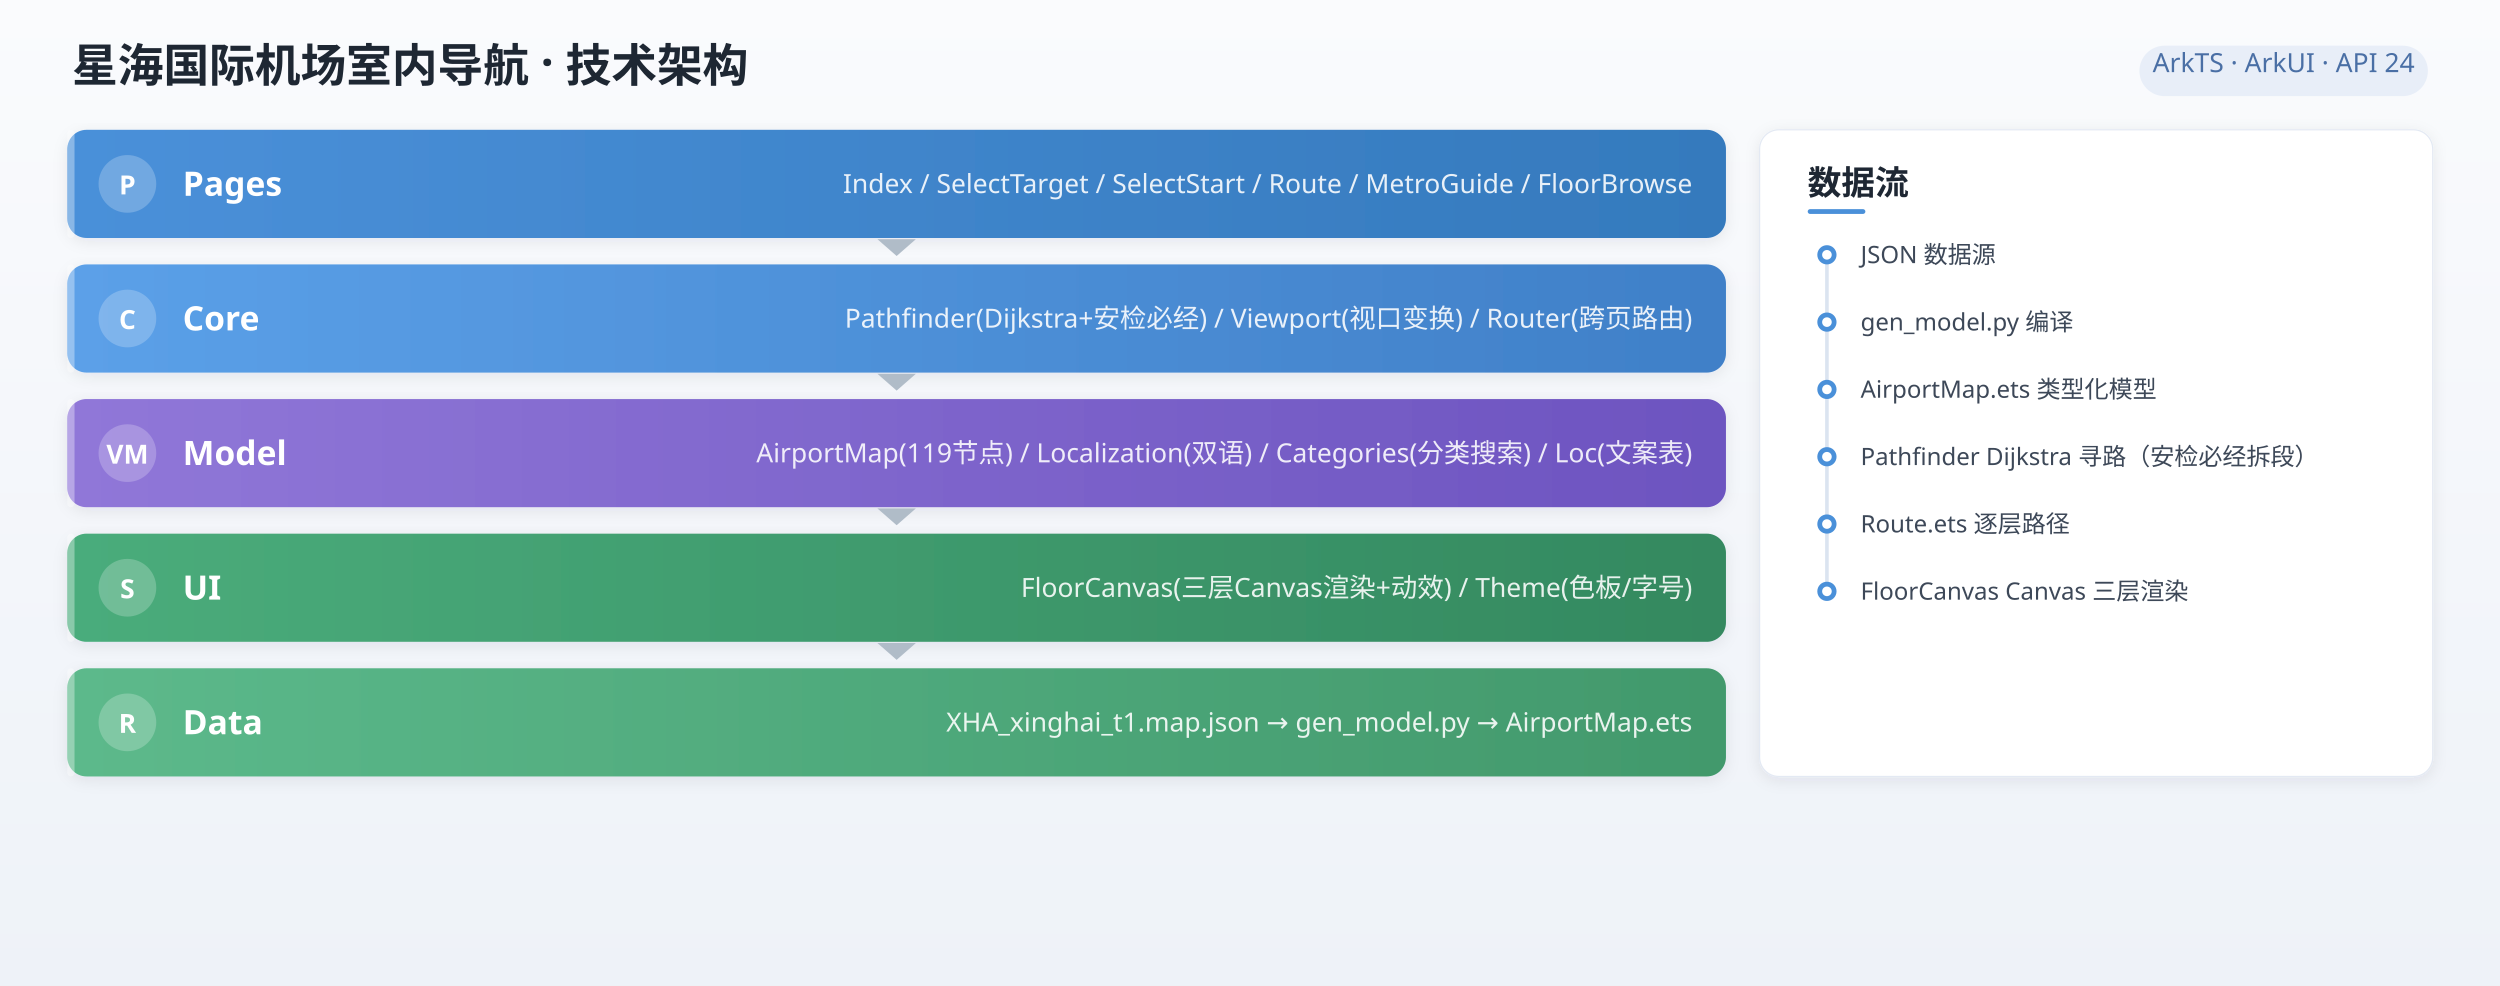
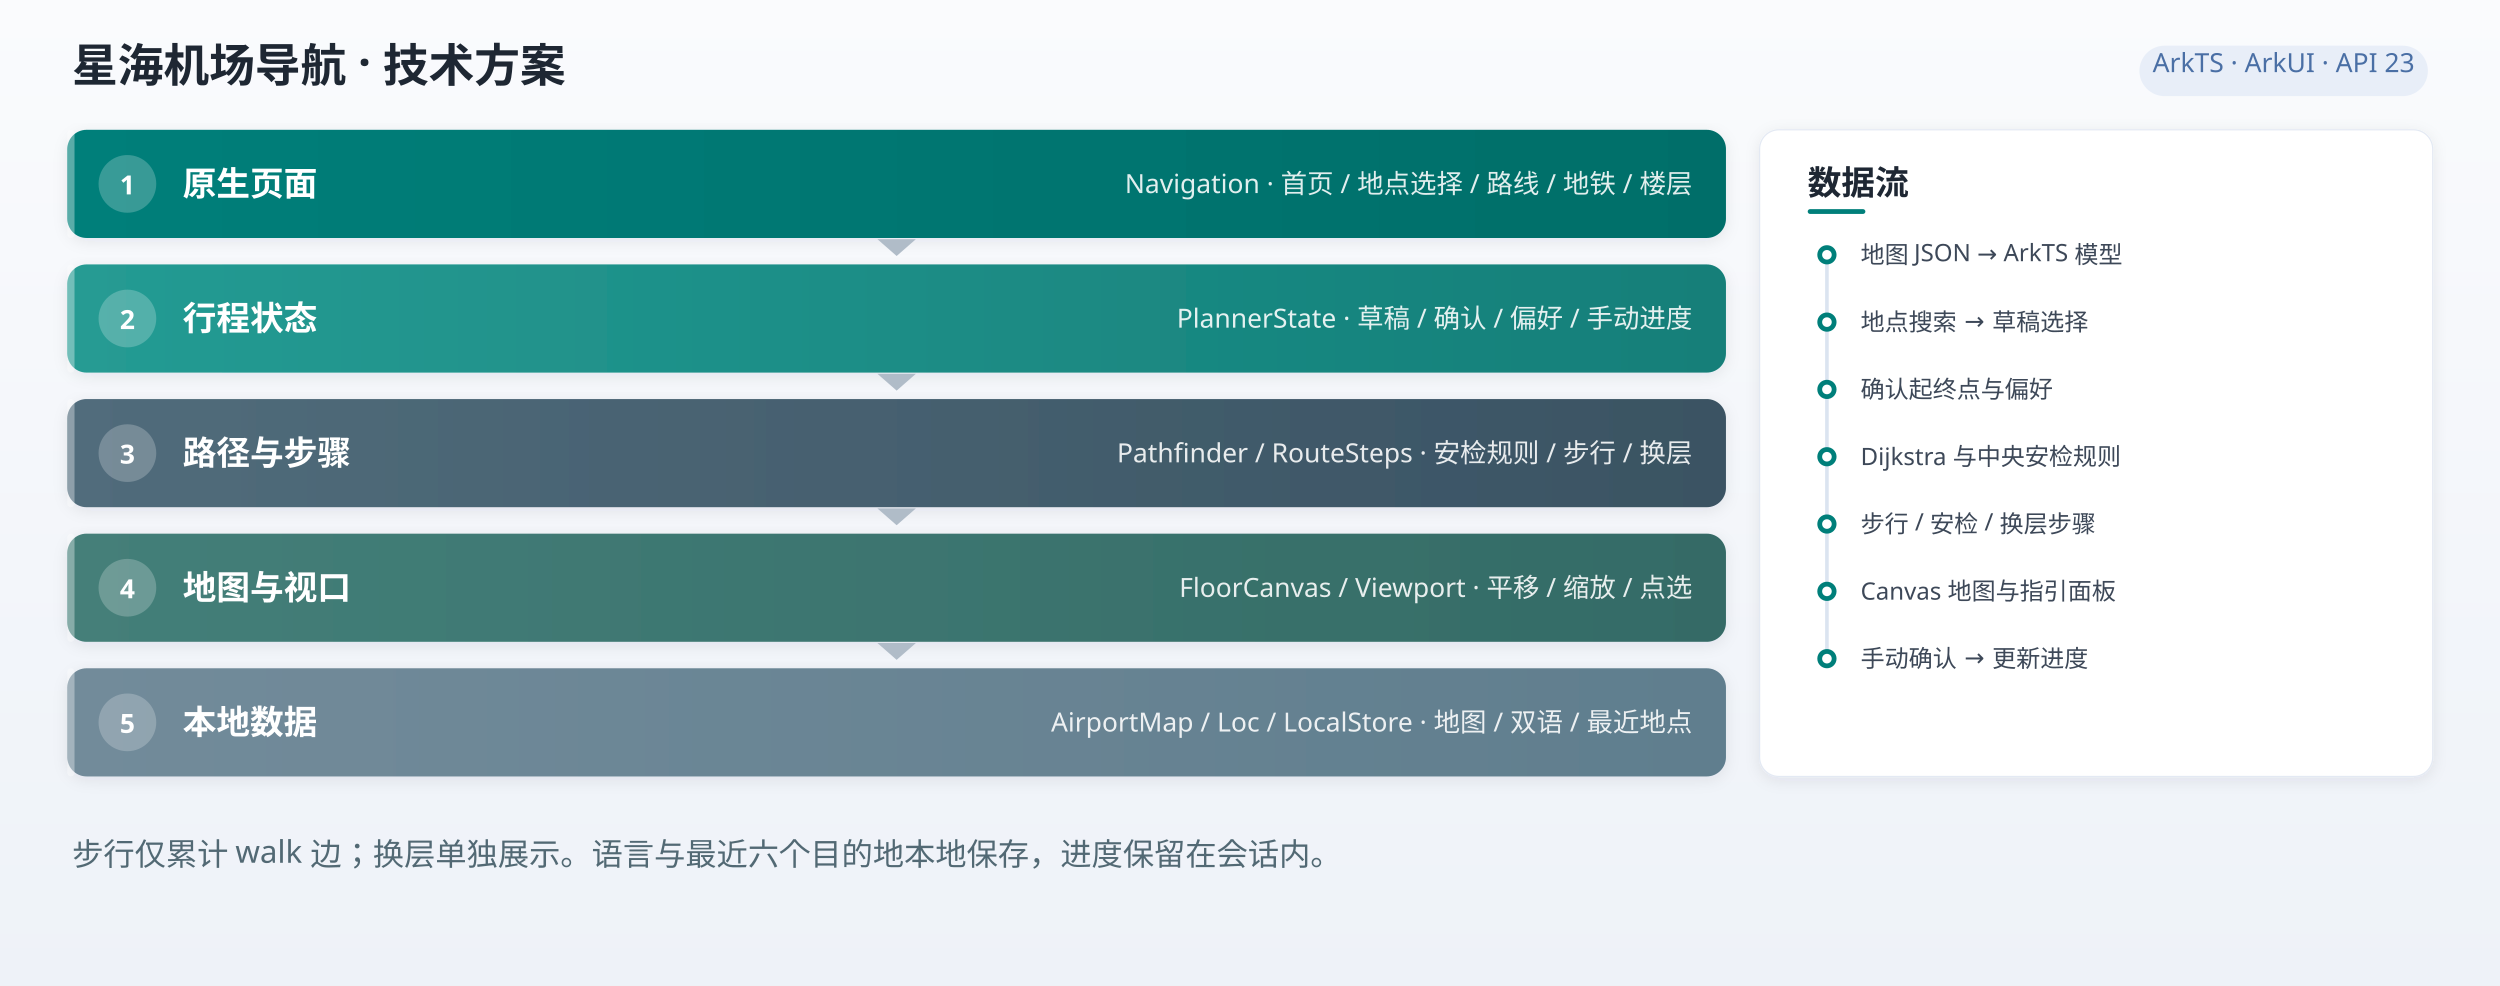
<svg xmlns="http://www.w3.org/2000/svg" width="2080" height="820" viewBox="0 0 2080 820" font-family="PingFang SC, Microsoft YaHei, Noto Sans SC, sans-serif">
  <defs>
    <linearGradient id="bg" x1="0" y1="0" x2="0" y2="1">
      <stop offset="0%" stop-color="#fafbfd" />
      <stop offset="100%" stop-color="#eef2f8" />
    </linearGradient>
    <filter id="shadow" x="-2%" y="-10%" width="104%" height="130%">
      <feDropShadow dx="0" dy="3" stdDeviation="6" flood-color="#1e2733" flood-opacity="0.08" />
    </filter>
    <linearGradient id="g0" x1="0" y1="0" x2="1" y2="0">
-       <stop offset="0%" stop-color="#4a90d9" />
-       <stop offset="100%" stop-color="#357abd" />
+       <stop offset="0%" stop-color="#007F7A" />
+       <stop offset="100%" stop-color="#006E69" />
    </linearGradient>
    <linearGradient id="g1" x1="0" y1="0" x2="1" y2="0">
-       <stop offset="0%" stop-color="#5ba0e8" />
-       <stop offset="100%" stop-color="#4080c8" />
+       <stop offset="0%" stop-color="#259B93" />
+       <stop offset="100%" stop-color="#147F79" />
    </linearGradient>
    <linearGradient id="g2" x1="0" y1="0" x2="1" y2="0">
-       <stop offset="0%" stop-color="#9077d8" />
-       <stop offset="100%" stop-color="#6d54c0" />
+       <stop offset="0%" stop-color="#516C7B" />
+       <stop offset="100%" stop-color="#3A5363" />
    </linearGradient>
    <linearGradient id="g3" x1="0" y1="0" x2="1" y2="0">
-       <stop offset="0%" stop-color="#4aac7b" />
-       <stop offset="100%" stop-color="#348960" />
+       <stop offset="0%" stop-color="#447F79" />
+       <stop offset="100%" stop-color="#346B66" />
    </linearGradient>
    <linearGradient id="g4" x1="0" y1="0" x2="1" y2="0">
-       <stop offset="0%" stop-color="#5cb98b" />
-       <stop offset="100%" stop-color="#42996c" />
+       <stop offset="0%" stop-color="#728B9A" />
+       <stop offset="100%" stop-color="#607E8E" />
    </linearGradient>
  </defs>
  <rect width="2080" height="820" fill="url(#bg)" />
-   <text x="60" y="68" font-size="38" font-weight="bold" fill="#1e2733">星海国际机场室内导航 · 技术架构</text>
+   <text x="60" y="68" font-size="38" font-weight="bold" fill="#1e2733">星海机场导航 · 技术方案</text>
  <rect x="1780" y="38" width="240" height="42" rx="21" fill="#e8eef8" />
-   <text x="1900" y="60" font-size="22" fill="#4a6fa5" text-anchor="middle">ArkTS · ArkUI · API 24</text>
+   <text x="1900" y="60" font-size="22" fill="#4a6fa5" text-anchor="middle">ArkTS · ArkUI · API 23</text>
  <rect x="56" y="108" width="1380" height="90" rx="16" fill="url(#g0)" filter="url(#shadow)" />
  <rect x="56" y="108" width="6" height="90" rx="3" fill="#ffffff" fill-opacity="0.35" />
  <circle cx="106" cy="153" r="24" fill="#ffffff" fill-opacity="0.22" />
-   <text x="106" y="154" font-size="22" font-weight="bold" fill="#ffffff" text-anchor="middle" dominant-baseline="middle">P</text>
-   <text x="152" y="153" font-size="28" font-weight="bold" fill="#ffffff" dominant-baseline="middle">Pages</text>
-   <text x="1408" y="153" font-size="22" fill="#ffffff" fill-opacity="0.88" text-anchor="end" dominant-baseline="middle">Index / SelectTarget / SelectStart / Route / MetroGuide / FloorBrowse</text>
+   <text x="106" y="154" font-size="22" font-weight="bold" fill="#ffffff" text-anchor="middle" dominant-baseline="middle">1</text>
+   <text x="152" y="153" font-size="28" font-weight="bold" fill="#ffffff" dominant-baseline="middle">原生页面</text>
+   <text x="1408" y="153" font-size="22" fill="#ffffff" fill-opacity="0.88" text-anchor="end" dominant-baseline="middle">Navigation · 首页 / 地点选择 / 路线 / 地铁 / 楼层</text>
  <path d="M730,199 L762,199 L746,213 Z" fill="#b0bcc8" />
  <rect x="56" y="220" width="1380" height="90" rx="16" fill="url(#g1)" filter="url(#shadow)" />
  <rect x="56" y="220" width="6" height="90" rx="3" fill="#ffffff" fill-opacity="0.35" />
  <circle cx="106" cy="265" r="24" fill="#ffffff" fill-opacity="0.22" />
-   <text x="106" y="266" font-size="22" font-weight="bold" fill="#ffffff" text-anchor="middle" dominant-baseline="middle">C</text>
-   <text x="152" y="265" font-size="28" font-weight="bold" fill="#ffffff" dominant-baseline="middle">Core</text>
-   <text x="1408" y="265" font-size="22" fill="#ffffff" fill-opacity="0.88" text-anchor="end" dominant-baseline="middle">Pathfinder(Dijkstra+安检必经) / Viewport(视口变换) / Router(跨页路由)</text>
+   <text x="106" y="266" font-size="22" font-weight="bold" fill="#ffffff" text-anchor="middle" dominant-baseline="middle">2</text>
+   <text x="152" y="265" font-size="28" font-weight="bold" fill="#ffffff" dominant-baseline="middle">行程状态</text>
+   <text x="1408" y="265" font-size="22" fill="#ffffff" fill-opacity="0.88" text-anchor="end" dominant-baseline="middle">PlannerState · 草稿 / 确认 / 偏好 / 手动进度</text>
  <path d="M730,311 L762,311 L746,325 Z" fill="#b0bcc8" />
  <rect x="56" y="332" width="1380" height="90" rx="16" fill="url(#g2)" filter="url(#shadow)" />
  <rect x="56" y="332" width="6" height="90" rx="3" fill="#ffffff" fill-opacity="0.35" />
  <circle cx="106" cy="377" r="24" fill="#ffffff" fill-opacity="0.22" />
-   <text x="106" y="378" font-size="22" font-weight="bold" fill="#ffffff" text-anchor="middle" dominant-baseline="middle">VM</text>
-   <text x="152" y="377" font-size="28" font-weight="bold" fill="#ffffff" dominant-baseline="middle">Model</text>
-   <text x="1408" y="377" font-size="22" fill="#ffffff" fill-opacity="0.88" text-anchor="end" dominant-baseline="middle">AirportMap(119节点) / Localization(双语) / Categories(分类搜索) / Loc(文案表)</text>
+   <text x="106" y="378" font-size="22" font-weight="bold" fill="#ffffff" text-anchor="middle" dominant-baseline="middle">3</text>
+   <text x="152" y="377" font-size="28" font-weight="bold" fill="#ffffff" dominant-baseline="middle">路径与步骤</text>
+   <text x="1408" y="377" font-size="22" fill="#ffffff" fill-opacity="0.88" text-anchor="end" dominant-baseline="middle">Pathfinder / RouteSteps · 安检规则 / 步行 / 换层</text>
  <path d="M730,423 L762,423 L746,437 Z" fill="#b0bcc8" />
  <rect x="56" y="444" width="1380" height="90" rx="16" fill="url(#g3)" filter="url(#shadow)" />
  <rect x="56" y="444" width="6" height="90" rx="3" fill="#ffffff" fill-opacity="0.35" />
  <circle cx="106" cy="489" r="24" fill="#ffffff" fill-opacity="0.22" />
-   <text x="106" y="490" font-size="22" font-weight="bold" fill="#ffffff" text-anchor="middle" dominant-baseline="middle">S</text>
-   <text x="152" y="489" font-size="28" font-weight="bold" fill="#ffffff" dominant-baseline="middle">UI</text>
-   <text x="1408" y="489" font-size="22" fill="#ffffff" fill-opacity="0.88" text-anchor="end" dominant-baseline="middle">FloorCanvas(三层Canvas渲染+动效) / Theme(色板/字号)</text>
+   <text x="106" y="490" font-size="22" font-weight="bold" fill="#ffffff" text-anchor="middle" dominant-baseline="middle">4</text>
+   <text x="152" y="489" font-size="28" font-weight="bold" fill="#ffffff" dominant-baseline="middle">地图与视口</text>
+   <text x="1408" y="489" font-size="22" fill="#ffffff" fill-opacity="0.88" text-anchor="end" dominant-baseline="middle">FloorCanvas / Viewport · 平移 / 缩放 / 点选</text>
  <path d="M730,535 L762,535 L746,549 Z" fill="#b0bcc8" />
  <rect x="56" y="556" width="1380" height="90" rx="16" fill="url(#g4)" filter="url(#shadow)" />
  <rect x="56" y="556" width="6" height="90" rx="3" fill="#ffffff" fill-opacity="0.35" />
  <circle cx="106" cy="601" r="24" fill="#ffffff" fill-opacity="0.22" />
-   <text x="106" y="602" font-size="22" font-weight="bold" fill="#ffffff" text-anchor="middle" dominant-baseline="middle">R</text>
-   <text x="152" y="601" font-size="28" font-weight="bold" fill="#ffffff" dominant-baseline="middle">Data</text>
-   <text x="1408" y="601" font-size="22" fill="#ffffff" fill-opacity="0.88" text-anchor="end" dominant-baseline="middle">XHA_xinghai_t1.map.json → gen_model.py → AirportMap.ets</text>
+   <text x="106" y="602" font-size="22" font-weight="bold" fill="#ffffff" text-anchor="middle" dominant-baseline="middle">5</text>
+   <text x="152" y="601" font-size="28" font-weight="bold" fill="#ffffff" dominant-baseline="middle">本地数据</text>
+   <text x="1408" y="601" font-size="22" fill="#ffffff" fill-opacity="0.88" text-anchor="end" dominant-baseline="middle">AirportMap / Loc / LocalStore · 地图 / 双语 / 最近地点</text>
  <rect x="1464" y="108" width="560" height="538" rx="16" fill="#ffffff" stroke="#e3e9f3" stroke-width="1" filter="url(#shadow)" />
  <text x="1504" y="162" font-size="28" font-weight="bold" fill="#1e2733">数据流</text>
-   <rect x="1504" y="174" width="48" height="4" rx="2" fill="#4a90d9" />
-   <line x1="1520" y1="212" x2="1520" y2="492" stroke="#dbe4f0" stroke-width="3" stroke-linecap="round" />
-   <circle cx="1520" cy="212" r="8" fill="#4a90d9" />
+   <rect x="1504" y="174" width="48" height="4" rx="2" fill="#007F7A" />
+   <line x1="1520" y1="212" x2="1520" y2="548" stroke="#dbe4f0" stroke-width="3" stroke-linecap="round" />
+   <circle cx="1520" cy="212" r="8" fill="#007F7A" />
  <circle cx="1520" cy="212" r="4" fill="#ffffff" />
-   <text x="1548" y="212" font-size="20" fill="#3d4858" dominant-baseline="middle">JSON 数据源</text>
-   <circle cx="1520" cy="268" r="8" fill="#4a90d9" />
+   <text x="1548" y="212" font-size="20" fill="#3d4858" dominant-baseline="middle">地图 JSON → ArkTS 模型</text>
+   <circle cx="1520" cy="268" r="8" fill="#007F7A" />
  <circle cx="1520" cy="268" r="4" fill="#ffffff" />
-   <text x="1548" y="268" font-size="20" fill="#3d4858" dominant-baseline="middle">gen_model.py 编译</text>
-   <circle cx="1520" cy="324" r="8" fill="#4a90d9" />
+   <text x="1548" y="268" font-size="20" fill="#3d4858" dominant-baseline="middle">地点搜索 → 草稿选择</text>
+   <circle cx="1520" cy="324" r="8" fill="#007F7A" />
  <circle cx="1520" cy="324" r="4" fill="#ffffff" />
-   <text x="1548" y="324" font-size="20" fill="#3d4858" dominant-baseline="middle">AirportMap.ets 类型化模型</text>
-   <circle cx="1520" cy="380" r="8" fill="#4a90d9" />
+   <text x="1548" y="324" font-size="20" fill="#3d4858" dominant-baseline="middle">确认起终点与偏好</text>
+   <circle cx="1520" cy="380" r="8" fill="#007F7A" />
  <circle cx="1520" cy="380" r="4" fill="#ffffff" />
-   <text x="1548" y="380" font-size="20" fill="#3d4858" dominant-baseline="middle">Pathfinder Dijkstra 寻路（安检必经拆段）</text>
-   <circle cx="1520" cy="436" r="8" fill="#4a90d9" />
+   <text x="1548" y="380" font-size="20" fill="#3d4858" dominant-baseline="middle">Dijkstra 与中央安检规则</text>
+   <circle cx="1520" cy="436" r="8" fill="#007F7A" />
  <circle cx="1520" cy="436" r="4" fill="#ffffff" />
-   <text x="1548" y="436" font-size="20" fill="#3d4858" dominant-baseline="middle">Route.ets 逐层路径</text>
-   <circle cx="1520" cy="492" r="8" fill="#4a90d9" />
+   <text x="1548" y="436" font-size="20" fill="#3d4858" dominant-baseline="middle">步行 / 安检 / 换层步骤</text>
+   <circle cx="1520" cy="492" r="8" fill="#007F7A" />
  <circle cx="1520" cy="492" r="4" fill="#ffffff" />
-   <text x="1548" y="492" font-size="20" fill="#3d4858" dominant-baseline="middle">FloorCanvas Canvas 三层渲染</text>
+   <text x="1548" y="492" font-size="20" fill="#3d4858" dominant-baseline="middle">Canvas 地图与指引面板</text>
+   <circle cx="1520" cy="548" r="8" fill="#007F7A" />
+   <circle cx="1520" cy="548" r="4" fill="#ffffff" />
+   <text x="1548" y="548" font-size="20" fill="#3d4858" dominant-baseline="middle">手动确认 → 更新进度</text>
+   <text x="60" y="720" font-size="26" fill="#526974">步行仅累计 walk 边；换层单独展示。语言与最近六个目的地本地保存，进度保留在会话内。</text>
</svg>
